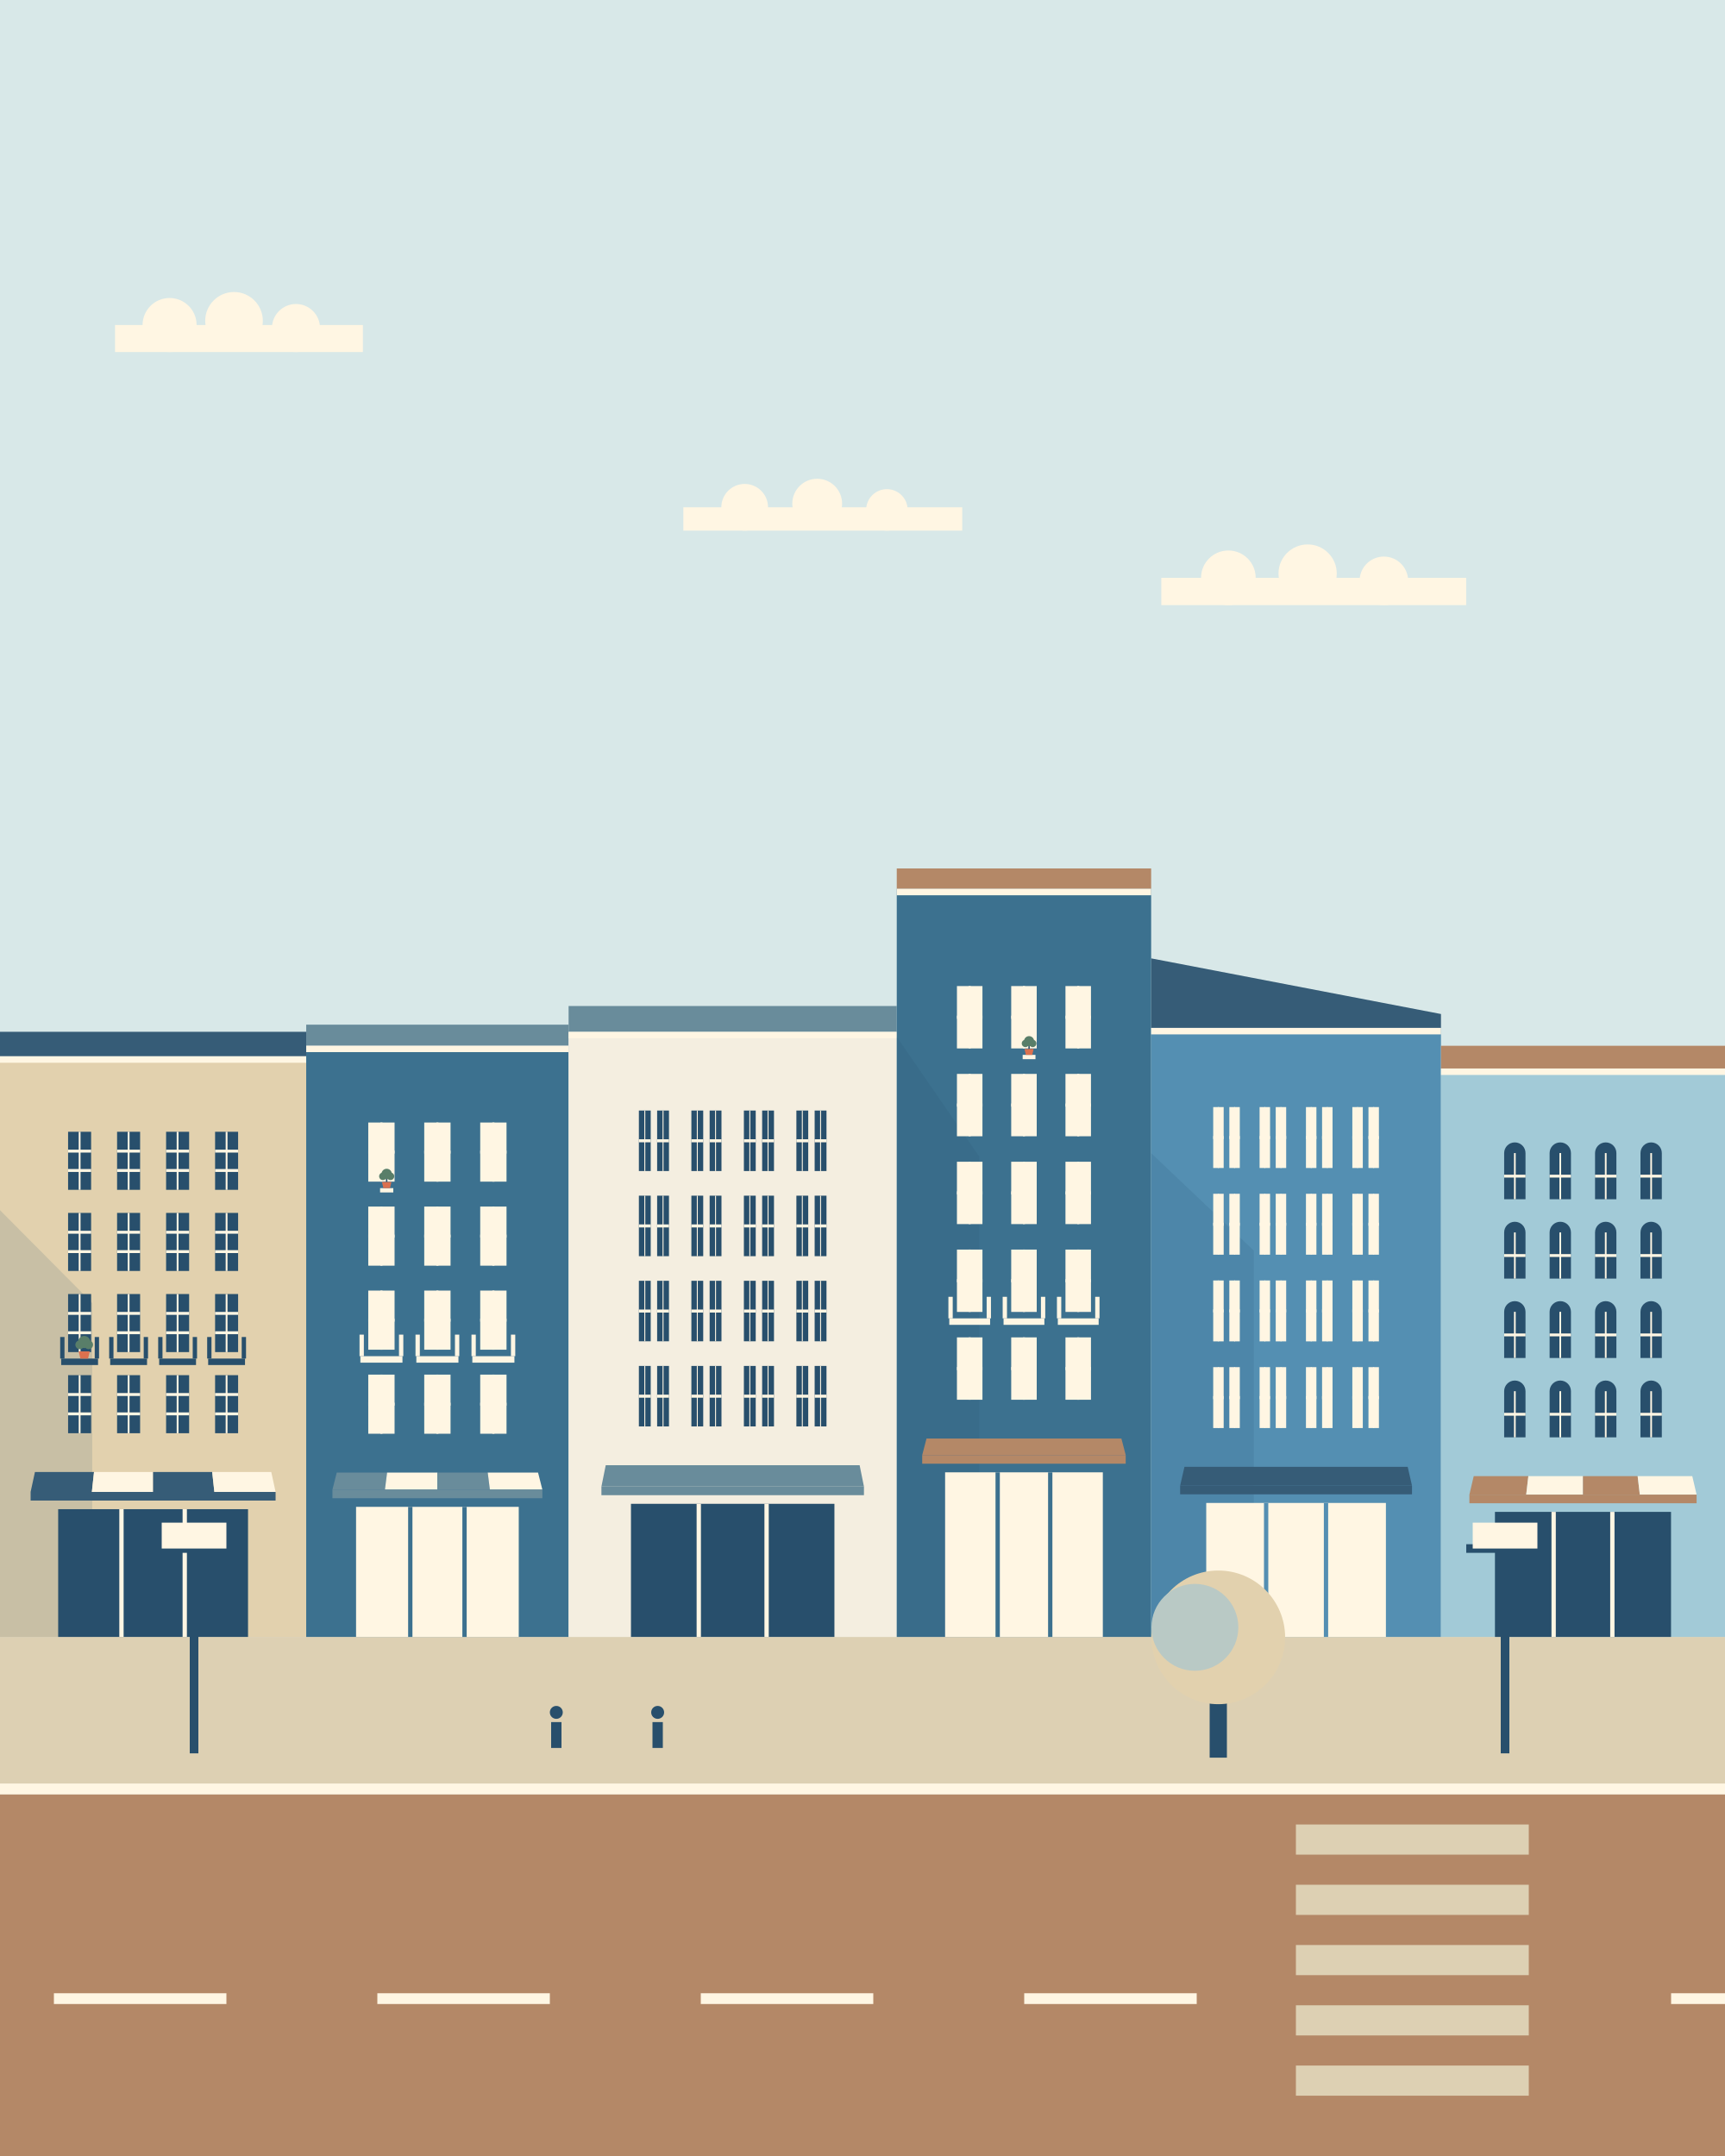
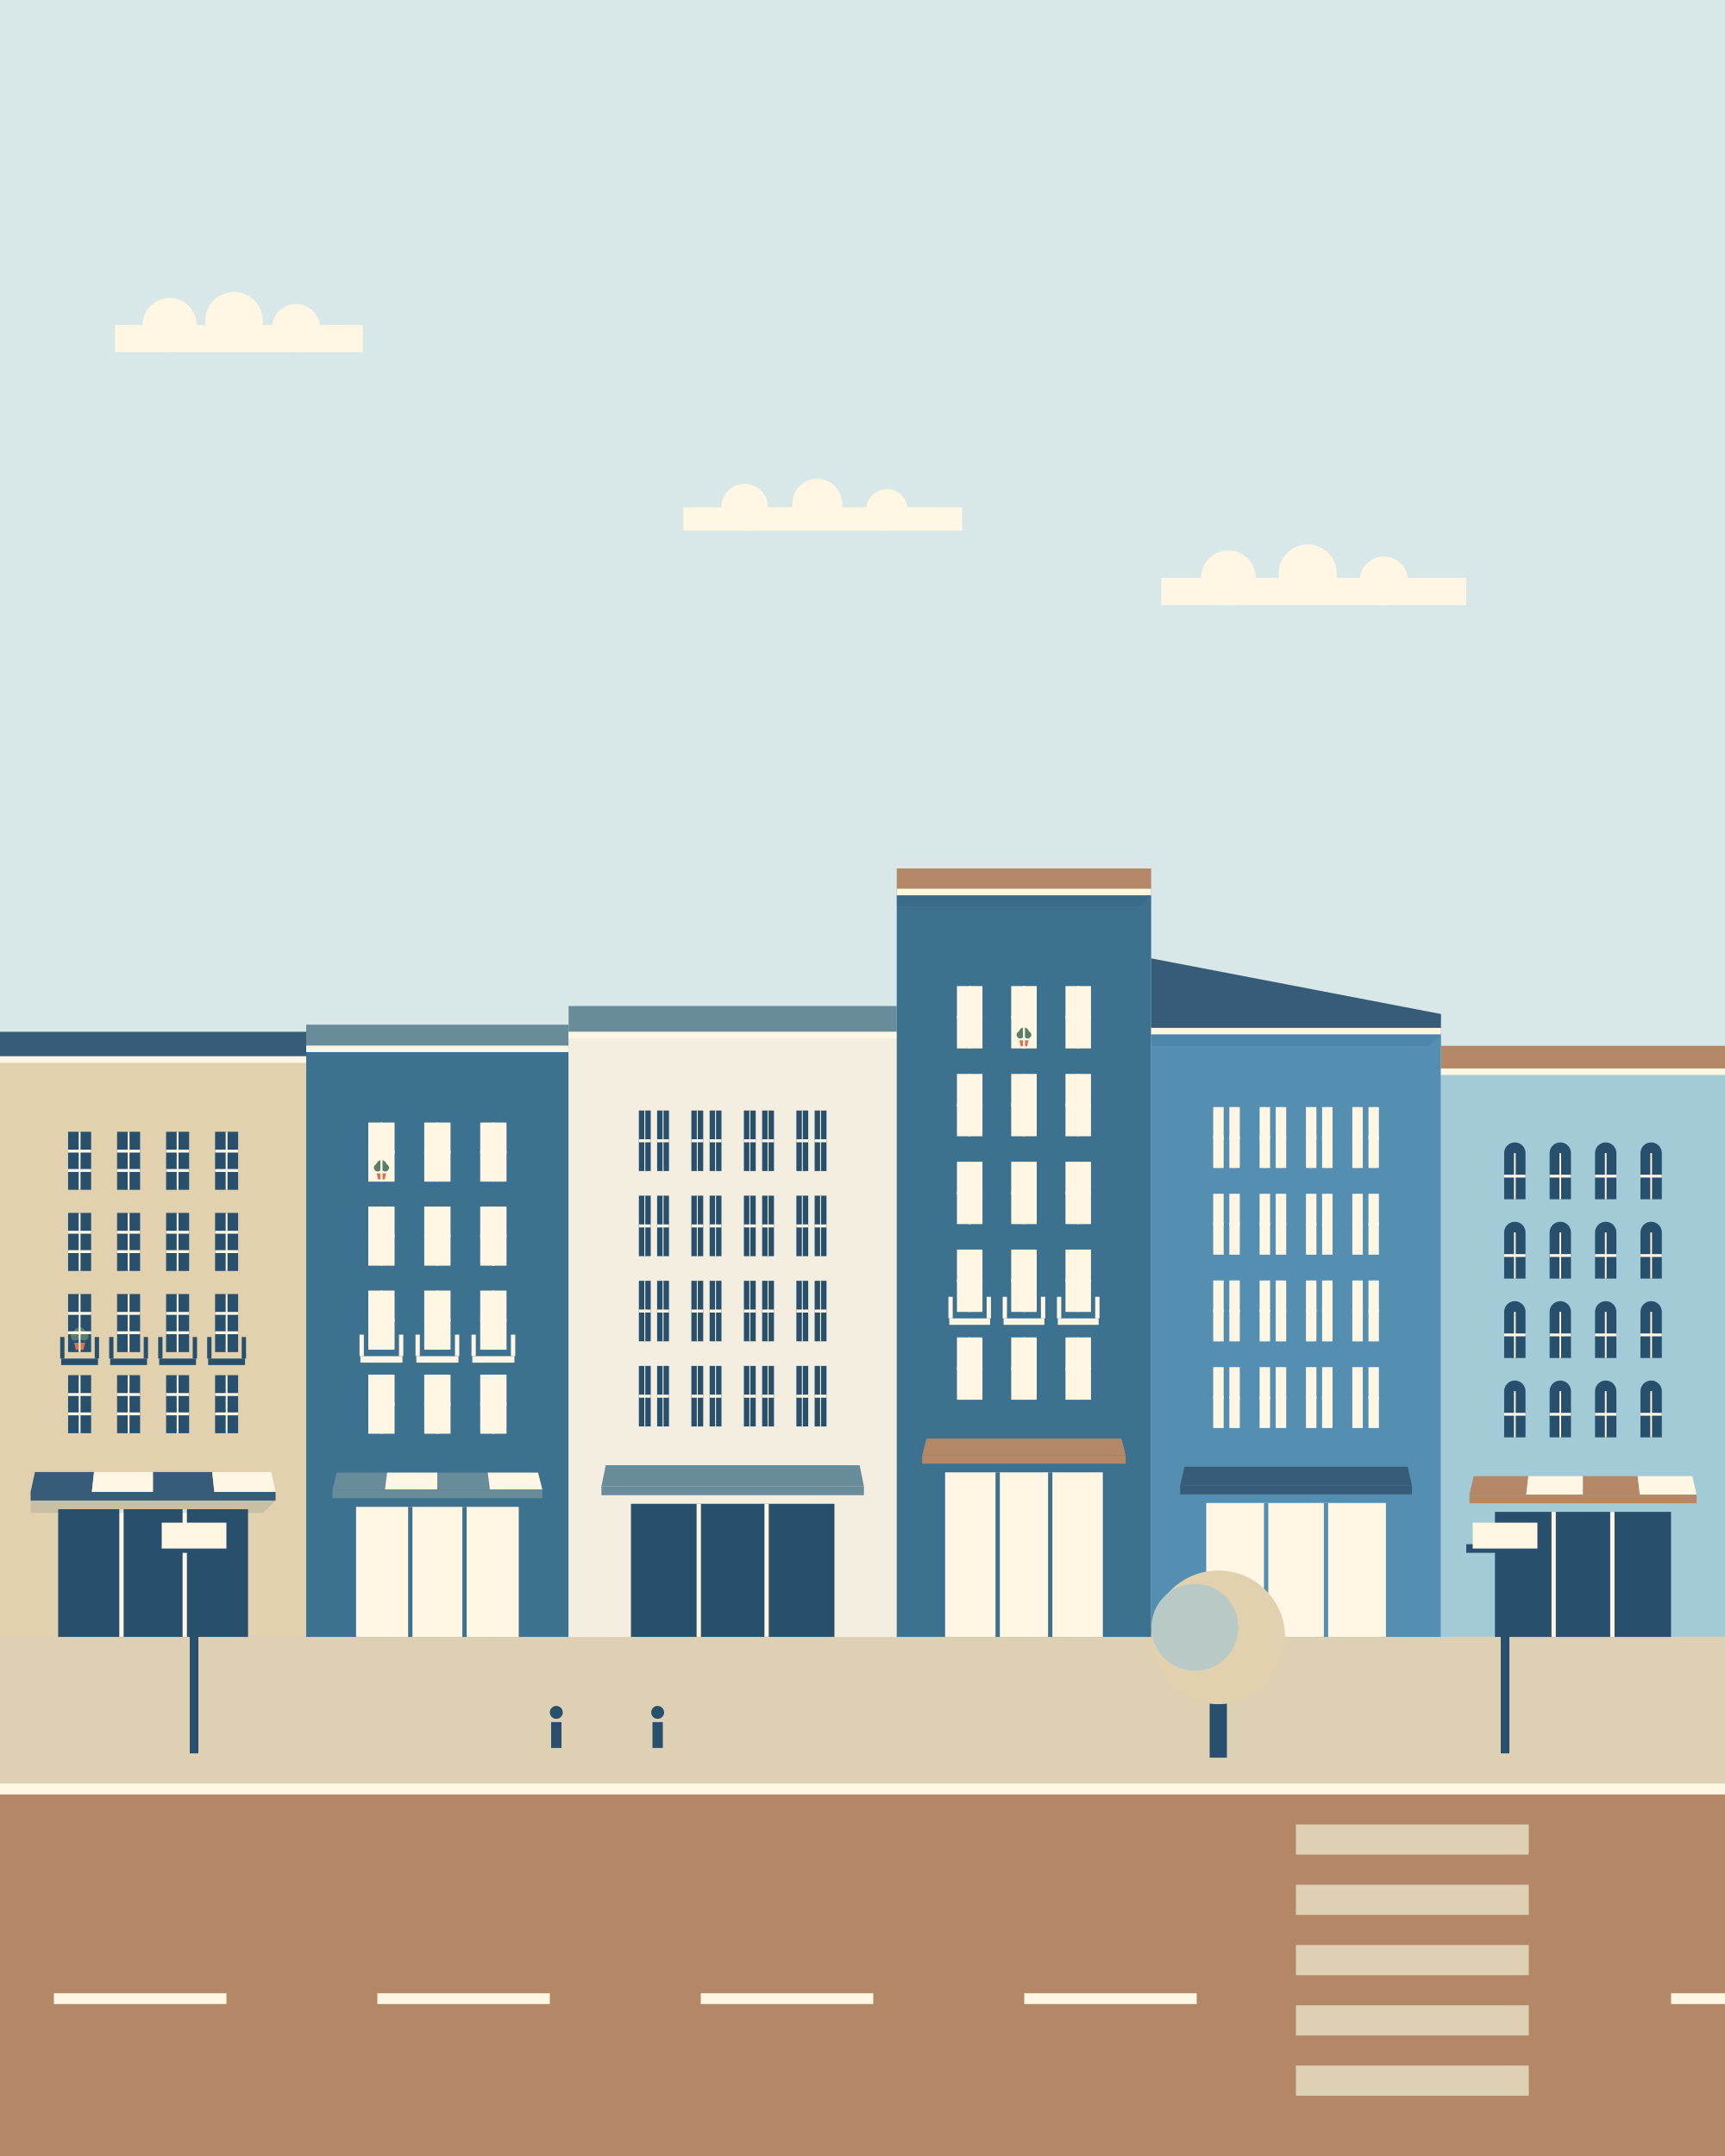
<svg xmlns="http://www.w3.org/2000/svg" width="800" height="1000" viewBox="0 0 800 1000" role="img" aria-label="道路沿い・accents-010">
  <rect x="0" y="0" width="800" height="1000" fill="#d8e8e8" />
  <g data-cloud="true">
    <rect x="53.36" y="150.75" width="114.94" height="12.53" fill="#fff6e3" />
    <circle cx="78.65" cy="150.75" r="12.53" fill="#fff6e3" />
    <circle cx="108.53" cy="148.8" r="13.36" fill="#fff6e3" />
    <circle cx="137.27" cy="152.14" r="11.14" fill="#fff6e3" />
  </g>
  <g data-cloud="true">
    <rect x="316.91" y="235.29" width="129.33" height="10.83" fill="#fff6e3" />
    <circle cx="345.36" cy="235.29" r="10.83" fill="#fff6e3" />
    <circle cx="378.99" cy="233.61" r="11.55" fill="#fff6e3" />
    <circle cx="411.32" cy="236.5" r="9.62" fill="#fff6e3" />
  </g>
  <g data-cloud="true">
    <rect x="538.57" y="268" width="141.4" height="12.67" fill="#fff6e3" />
    <circle cx="569.68" cy="268" r="12.67" fill="#fff6e3" />
    <circle cx="606.44" cy="266.03" r="13.51" fill="#fff6e3" />
    <circle cx="641.79" cy="269.41" r="11.26" fill="#fff6e3" />
  </g>
  <rect x="0" y="759.24" width="800" height="73" fill="#ddd0b3" />
  <rect x="0" y="832.24" width="800" height="167.76" fill="#b48867" />
  <g data-building="b0-0">
    <rect x="0" y="489.93" width="142.01" height="269.31" fill="#e2d1ae" />
    <rect x="0" y="478.57" width="142.01" height="11.36" fill="#365c77" />
    <rect x="0" y="489.93" width="142.01" height="3" fill="#fff6e3" />
-     <g data-wall-shadow="1">
-       <polygon points="0,561.3 42.79,604.39 42.79,759.24 0,759.24" fill="#284f6c" fill-opacity="0.14" />
-     </g>
    <rect x="31.58" y="524.94" width="10.68" height="26.93" fill="#284f6c" />
    <rect x="36.5" y="524.94" width="0.85" height="26.93" fill="#fff6e3" />
    <rect x="31.58" y="533.24" width="10.68" height="1.35" fill="#fff6e3" />
    <rect x="31.58" y="542.22" width="10.68" height="1.35" fill="#fff6e3" />
    <rect x="54.3" y="524.94" width="10.68" height="26.93" fill="#284f6c" />
    <rect x="59.22" y="524.94" width="0.85" height="26.93" fill="#fff6e3" />
    <rect x="54.3" y="533.24" width="10.68" height="1.35" fill="#fff6e3" />
    <rect x="54.3" y="542.22" width="10.68" height="1.35" fill="#fff6e3" />
    <rect x="77.03" y="524.94" width="10.68" height="26.93" fill="#284f6c" />
    <rect x="81.94" y="524.94" width="0.85" height="26.93" fill="#fff6e3" />
    <rect x="77.03" y="533.24" width="10.68" height="1.35" fill="#fff6e3" />
    <rect x="77.03" y="542.22" width="10.68" height="1.35" fill="#fff6e3" />
    <rect x="99.75" y="524.94" width="10.68" height="26.93" fill="#284f6c" />
    <rect x="104.66" y="524.94" width="0.85" height="26.93" fill="#fff6e3" />
    <rect x="99.75" y="533.24" width="10.68" height="1.35" fill="#fff6e3" />
    <rect x="99.75" y="542.22" width="10.68" height="1.35" fill="#fff6e3" />
    <rect x="31.58" y="562.57" width="10.68" height="26.93" fill="#284f6c" />
    <rect x="36.5" y="562.57" width="0.85" height="26.93" fill="#fff6e3" />
    <rect x="31.58" y="570.87" width="10.68" height="1.35" fill="#fff6e3" />
    <rect x="31.58" y="579.85" width="10.68" height="1.35" fill="#fff6e3" />
    <rect x="54.3" y="562.57" width="10.68" height="26.93" fill="#284f6c" />
    <rect x="59.22" y="562.57" width="0.85" height="26.93" fill="#fff6e3" />
    <rect x="54.3" y="570.87" width="10.68" height="1.35" fill="#fff6e3" />
    <rect x="54.3" y="579.85" width="10.68" height="1.35" fill="#fff6e3" />
    <rect x="77.03" y="562.57" width="10.68" height="26.93" fill="#284f6c" />
    <rect x="81.94" y="562.57" width="0.85" height="26.93" fill="#fff6e3" />
    <rect x="77.03" y="570.87" width="10.68" height="1.35" fill="#fff6e3" />
    <rect x="77.03" y="579.85" width="10.68" height="1.35" fill="#fff6e3" />
    <rect x="99.75" y="562.57" width="10.68" height="26.93" fill="#284f6c" />
    <rect x="104.66" y="562.57" width="0.85" height="26.93" fill="#fff6e3" />
    <rect x="99.75" y="570.87" width="10.68" height="1.35" fill="#fff6e3" />
    <rect x="99.75" y="579.85" width="10.68" height="1.35" fill="#fff6e3" />
-     <rect x="31.58" y="600.2" width="10.68" height="26.93" fill="#284f6c" />
-     <rect x="36.5" y="600.2" width="0.85" height="26.93" fill="#fff6e3" />
-     <rect x="31.58" y="608.5" width="10.68" height="1.35" fill="#fff6e3" />
-     <rect x="31.58" y="617.48" width="10.68" height="1.35" fill="#fff6e3" />
+     <g data-interior-window="rect" data-window-bounds="31.58,600.2,10.68,26.93">
+       <rect x="31.58" y="600.2" width="10.68" height="26.93" fill="#284f6c" />
+       <g data-plant="inside">
+         <path d="M36.92 623.06V618.45" fill="none" stroke="#284f6c" stroke-width="0.77" />
+         <circle cx="36.92" cy="618.45" r="2.82" fill="#597e69" />
+         <circle cx="34.87" cy="619.73" r="2.05" fill="#597e69" />
+         <circle cx="38.97" cy="619.73" r="2.05" fill="#597e69" />
+         <polygon points="34.36,622.8 39.48,622.8 38.71,626.13 35.13,626.13" fill="#db714f" />
+       </g>
+       <rect x="36.5" y="600.2" width="0.85" height="26.93" fill="#fff6e3" />
+       <rect x="31.58" y="608.5" width="10.68" height="1.35" fill="#fff6e3" />
+       <rect x="31.58" y="617.48" width="10.68" height="1.35" fill="#fff6e3" />
+     </g>
    <rect x="28.38" y="630.13" width="17.09" height="3" fill="#284f6c" />
    <path d="M28.91 620.13v10m16.02 -10v10" fill="none" stroke="#284f6c" stroke-width="2" />
    <rect x="54.3" y="600.2" width="10.68" height="26.93" fill="#284f6c" />
    <rect x="59.22" y="600.2" width="0.85" height="26.93" fill="#fff6e3" />
    <rect x="54.3" y="608.5" width="10.68" height="1.35" fill="#fff6e3" />
    <rect x="54.3" y="617.48" width="10.68" height="1.35" fill="#fff6e3" />
    <rect x="51.1" y="630.13" width="17.09" height="3" fill="#284f6c" />
    <path d="M51.63 620.13v10m16.02 -10v10" fill="none" stroke="#284f6c" stroke-width="2" />
    <rect x="77.03" y="600.2" width="10.68" height="26.93" fill="#284f6c" />
    <rect x="81.94" y="600.2" width="0.85" height="26.93" fill="#fff6e3" />
    <rect x="77.03" y="608.5" width="10.68" height="1.35" fill="#fff6e3" />
    <rect x="77.03" y="617.48" width="10.68" height="1.35" fill="#fff6e3" />
    <rect x="73.82" y="630.13" width="17.09" height="3" fill="#284f6c" />
    <path d="M74.36 620.13v10m16.02 -10v10" fill="none" stroke="#284f6c" stroke-width="2" />
    <rect x="99.75" y="600.2" width="10.68" height="26.93" fill="#284f6c" />
    <rect x="104.66" y="600.2" width="0.85" height="26.93" fill="#fff6e3" />
    <rect x="99.75" y="608.5" width="10.68" height="1.35" fill="#fff6e3" />
    <rect x="99.75" y="617.48" width="10.68" height="1.35" fill="#fff6e3" />
    <rect x="96.54" y="630.13" width="17.09" height="3" fill="#284f6c" />
    <path d="M97.08 620.13v10m16.02 -10v10" fill="none" stroke="#284f6c" stroke-width="2" />
    <rect x="31.58" y="637.83" width="10.68" height="26.93" fill="#284f6c" />
    <rect x="36.5" y="637.83" width="0.85" height="26.93" fill="#fff6e3" />
    <rect x="31.58" y="646.13" width="10.68" height="1.35" fill="#fff6e3" />
    <rect x="31.58" y="655.11" width="10.68" height="1.35" fill="#fff6e3" />
    <rect x="54.3" y="637.83" width="10.68" height="26.93" fill="#284f6c" />
    <rect x="59.22" y="637.83" width="0.85" height="26.93" fill="#fff6e3" />
    <rect x="54.3" y="646.13" width="10.68" height="1.35" fill="#fff6e3" />
    <rect x="54.3" y="655.11" width="10.68" height="1.35" fill="#fff6e3" />
    <rect x="77.03" y="637.83" width="10.68" height="26.93" fill="#284f6c" />
    <rect x="81.94" y="637.83" width="0.85" height="26.93" fill="#fff6e3" />
    <rect x="77.03" y="646.13" width="10.68" height="1.35" fill="#fff6e3" />
    <rect x="77.03" y="655.11" width="10.68" height="1.35" fill="#fff6e3" />
    <rect x="99.75" y="637.83" width="10.68" height="26.93" fill="#284f6c" />
    <rect x="104.66" y="637.83" width="0.85" height="26.93" fill="#fff6e3" />
    <rect x="99.75" y="646.13" width="10.68" height="1.35" fill="#fff6e3" />
    <rect x="99.75" y="655.11" width="10.68" height="1.35" fill="#fff6e3" />
    <g data-ground-floor="awning">
      <rect x="26.98" y="699.99" width="88.05" height="59.25" fill="#284f6c" />
      <rect x="55.33" y="699.99" width="2" height="59.25" fill="#fff6e3" />
      <rect x="84.68" y="699.99" width="2" height="59.25" fill="#fff6e3" />
      <polygon points="16.2,682.76 43.6,682.76 42.6,691.99 14.2,691.99" fill="#365c77" />
      <polygon points="43.6,682.76 71,682.76 71,691.99 42.6,691.99" fill="#fff6e3" />
      <polygon points="71,682.76 98.41,682.76 99.41,691.99 71,691.99" fill="#365c77" />
      <polygon points="98.41,682.76 125.81,682.76 127.81,691.99 99.41,691.99" fill="#fff6e3" />
      <rect x="14.2" y="691.99" width="113.61" height="4" fill="#365c77" />
    </g>
-     <g data-plant="sill">
-       <path d="M39.06 627.06V622.45" fill="none" stroke="#284f6c" stroke-width="0.77" />
-       <circle cx="39.06" cy="622.45" r="2.82" fill="#597e69" />
-       <circle cx="37.01" cy="623.73" r="2.05" fill="#597e69" />
-       <circle cx="41.11" cy="623.73" r="2.05" fill="#597e69" />
-       <polygon points="36.5,626.8 41.62,626.8 40.85,630.13 37.27,630.13" fill="#db714f" />
+     <g data-wall-shadow="1" data-shadow-source="awning">
+       <polygon points="14.2,695.99 127.81,695.99 122.13,701.67 14.2,701.67" fill="#284f6c" fill-opacity="0.14" />
    </g>
  </g>
  <g data-building="b0-1">
    <rect x="142.01" y="485" width="121.69" height="274.24" fill="#3c718f" />
    <rect x="142.01" y="475.26" width="121.69" height="9.74" fill="#698c9b" />
    <rect x="142.01" y="485" width="121.69" height="3" fill="#fff6e3" />
-     <rect x="170.79" y="520.65" width="12.2" height="27.42" fill="#fff6e3" />
-     <rect x="176.41" y="520.65" width="0.98" height="27.42" fill="#fff6e3" />
-     <rect x="170.79" y="533.68" width="12.2" height="1.37" fill="#fff6e3" />
+     <g data-interior-window="rect" data-window-bounds="170.79,520.65,12.2,27.42">
+       <rect x="170.79" y="520.65" width="12.2" height="27.42" fill="#fff6e3" />
+       <g data-plant="inside">
+         <path d="M176.89 544.45V540.51" fill="none" stroke="#284f6c" stroke-width="0.66" />
+         <circle cx="176.89" cy="540.51" r="2.41" fill="#597e69" />
+         <circle cx="175.14" cy="541.6" r="1.75" fill="#597e69" />
+         <circle cx="178.65" cy="541.6" r="1.75" fill="#597e69" />
+         <polygon points="174.7,544.23 179.08,544.23 178.43,547.08 175.36,547.08" fill="#db714f" />
+       </g>
+       <rect x="176.41" y="520.65" width="0.98" height="27.42" fill="#fff6e3" />
+       <rect x="170.79" y="533.68" width="12.2" height="1.37" fill="#fff6e3" />
+     </g>
    <rect x="196.75" y="520.65" width="12.2" height="27.42" fill="#fff6e3" />
    <rect x="202.37" y="520.65" width="0.98" height="27.42" fill="#fff6e3" />
    <rect x="196.75" y="533.68" width="12.2" height="1.37" fill="#fff6e3" />
    <rect x="222.71" y="520.65" width="12.2" height="27.42" fill="#fff6e3" />
    <rect x="228.33" y="520.65" width="0.98" height="27.42" fill="#fff6e3" />
    <rect x="222.71" y="533.68" width="12.2" height="1.37" fill="#fff6e3" />
    <rect x="170.79" y="559.63" width="12.2" height="27.42" fill="#fff6e3" />
    <rect x="176.41" y="559.63" width="0.98" height="27.42" fill="#fff6e3" />
    <rect x="170.79" y="572.65" width="12.2" height="1.37" fill="#fff6e3" />
    <rect x="196.75" y="559.63" width="12.2" height="27.42" fill="#fff6e3" />
    <rect x="202.37" y="559.63" width="0.98" height="27.42" fill="#fff6e3" />
    <rect x="196.75" y="572.65" width="12.2" height="1.37" fill="#fff6e3" />
    <rect x="222.71" y="559.63" width="12.2" height="27.42" fill="#fff6e3" />
    <rect x="228.33" y="559.63" width="0.98" height="27.42" fill="#fff6e3" />
    <rect x="222.71" y="572.65" width="12.2" height="1.37" fill="#fff6e3" />
    <rect x="170.79" y="598.6" width="12.2" height="27.42" fill="#fff6e3" />
    <rect x="176.41" y="598.6" width="0.98" height="27.42" fill="#fff6e3" />
    <rect x="170.79" y="611.63" width="12.2" height="1.37" fill="#fff6e3" />
    <rect x="167.13" y="629.03" width="19.52" height="3" fill="#fff6e3" />
    <path d="M167.74 619.03v10m18.3 -10v10" fill="none" stroke="#fff6e3" stroke-width="2" />
    <rect x="196.75" y="598.6" width="12.2" height="27.42" fill="#fff6e3" />
    <rect x="202.37" y="598.6" width="0.98" height="27.42" fill="#fff6e3" />
    <rect x="196.75" y="611.63" width="12.2" height="1.37" fill="#fff6e3" />
    <rect x="193.09" y="629.03" width="19.52" height="3" fill="#fff6e3" />
    <path d="M193.7 619.03v10m18.3 -10v10" fill="none" stroke="#fff6e3" stroke-width="2" />
    <rect x="222.71" y="598.6" width="12.2" height="27.42" fill="#fff6e3" />
    <rect x="228.33" y="598.6" width="0.98" height="27.42" fill="#fff6e3" />
    <rect x="222.71" y="611.63" width="12.2" height="1.37" fill="#fff6e3" />
    <rect x="219.05" y="629.03" width="19.52" height="3" fill="#fff6e3" />
    <path d="M219.66 619.03v10m18.3 -10v10" fill="none" stroke="#fff6e3" stroke-width="2" />
    <rect x="170.79" y="637.58" width="12.2" height="27.42" fill="#fff6e3" />
    <rect x="176.41" y="637.58" width="0.98" height="27.42" fill="#fff6e3" />
    <rect x="170.79" y="650.6" width="12.2" height="1.37" fill="#fff6e3" />
    <rect x="196.75" y="637.58" width="12.2" height="27.42" fill="#fff6e3" />
    <rect x="202.37" y="637.58" width="0.98" height="27.42" fill="#fff6e3" />
    <rect x="196.75" y="650.6" width="12.2" height="1.37" fill="#fff6e3" />
    <rect x="222.71" y="637.58" width="12.2" height="27.42" fill="#fff6e3" />
    <rect x="228.33" y="637.58" width="0.98" height="27.42" fill="#fff6e3" />
    <rect x="222.71" y="650.6" width="12.2" height="1.37" fill="#fff6e3" />
    <g data-ground-floor="awning">
      <rect x="165.13" y="698.91" width="75.45" height="60.33" fill="#fff6e3" />
      <rect x="189.28" y="698.91" width="2" height="60.33" fill="#3c718f" />
      <rect x="214.43" y="698.91" width="2" height="60.33" fill="#3c718f" />
      <polygon points="156.18,683 179.52,683 178.52,690.91 154.18,690.91" fill="#698c9b" />
      <polygon points="179.52,683 202.86,683 202.86,690.91 178.52,690.91" fill="#fff6e3" />
      <polygon points="202.86,683 226.19,683 227.19,690.91 202.86,690.91" fill="#698c9b" />
      <polygon points="226.19,683 249.53,683 251.53,690.91 227.19,690.91" fill="#fff6e3" />
      <rect x="154.18" y="690.91" width="97.35" height="4" fill="#698c9b" />
-     </g>
-     <g data-plant="sill">
-       <rect x="176.27" y="551.08" width="6.13" height="2" fill="#fff6e3" />
-       <path d="M179.33 548.45V544.51" fill="none" stroke="#284f6c" stroke-width="0.66" />
-       <circle cx="179.33" cy="544.51" r="2.41" fill="#597e69" />
-       <circle cx="177.58" cy="545.6" r="1.75" fill="#597e69" />
-       <circle cx="181.09" cy="545.6" r="1.75" fill="#597e69" />
-       <polygon points="177.14,548.23 181.52,548.23 180.87,551.08 177.8,551.08" fill="#db714f" />
    </g>
  </g>
  <g data-building="b0-2">
    <rect x="263.7" y="478.61" width="152.19" height="280.63" fill="#f4eee0" />
    <rect x="263.7" y="466.61" width="152.19" height="12" fill="#698c9b" />
    <rect x="263.7" y="478.61" width="152.19" height="3" fill="#fff6e3" />
    <rect x="296.29" y="515.09" width="5.49" height="28.06" fill="#284f6c" />
    <rect x="298.82" y="515.09" width="0.44" height="28.06" fill="#fff6e3" />
    <rect x="296.29" y="528.42" width="5.49" height="1.4" fill="#fff6e3" />
    <rect x="304.76" y="515.09" width="5.49" height="28.06" fill="#284f6c" />
    <rect x="307.28" y="515.09" width="0.44" height="28.06" fill="#fff6e3" />
    <rect x="304.76" y="528.42" width="5.49" height="1.4" fill="#fff6e3" />
    <rect x="320.64" y="515.09" width="5.49" height="28.06" fill="#284f6c" />
    <rect x="323.17" y="515.09" width="0.44" height="28.06" fill="#fff6e3" />
    <rect x="320.64" y="528.42" width="5.49" height="1.4" fill="#fff6e3" />
    <rect x="329.11" y="515.09" width="5.49" height="28.06" fill="#284f6c" />
    <rect x="331.63" y="515.09" width="0.44" height="28.06" fill="#fff6e3" />
    <rect x="329.11" y="528.42" width="5.49" height="1.4" fill="#fff6e3" />
    <rect x="344.99" y="515.09" width="5.49" height="28.06" fill="#284f6c" />
    <rect x="347.52" y="515.09" width="0.44" height="28.06" fill="#fff6e3" />
    <rect x="344.99" y="528.42" width="5.49" height="1.4" fill="#fff6e3" />
    <rect x="353.46" y="515.09" width="5.49" height="28.06" fill="#284f6c" />
    <rect x="355.98" y="515.09" width="0.44" height="28.06" fill="#fff6e3" />
    <rect x="353.46" y="528.42" width="5.49" height="1.4" fill="#fff6e3" />
    <rect x="369.34" y="515.09" width="5.49" height="28.06" fill="#284f6c" />
    <rect x="371.87" y="515.09" width="0.44" height="28.06" fill="#fff6e3" />
    <rect x="369.34" y="528.42" width="5.49" height="1.4" fill="#fff6e3" />
    <rect x="377.81" y="515.09" width="5.49" height="28.06" fill="#284f6c" />
    <rect x="380.34" y="515.09" width="0.44" height="28.06" fill="#fff6e3" />
    <rect x="377.81" y="528.42" width="5.49" height="1.4" fill="#fff6e3" />
    <rect x="296.29" y="554.58" width="5.49" height="28.06" fill="#284f6c" />
    <rect x="298.82" y="554.58" width="0.44" height="28.06" fill="#fff6e3" />
    <rect x="296.29" y="567.91" width="5.49" height="1.4" fill="#fff6e3" />
    <rect x="304.76" y="554.58" width="5.49" height="28.06" fill="#284f6c" />
    <rect x="307.28" y="554.58" width="0.44" height="28.06" fill="#fff6e3" />
    <rect x="304.76" y="567.91" width="5.49" height="1.4" fill="#fff6e3" />
    <rect x="320.64" y="554.58" width="5.49" height="28.06" fill="#284f6c" />
    <rect x="323.17" y="554.58" width="0.44" height="28.06" fill="#fff6e3" />
    <rect x="320.64" y="567.91" width="5.49" height="1.4" fill="#fff6e3" />
    <rect x="329.11" y="554.58" width="5.49" height="28.06" fill="#284f6c" />
    <rect x="331.63" y="554.58" width="0.44" height="28.06" fill="#fff6e3" />
    <rect x="329.11" y="567.91" width="5.49" height="1.4" fill="#fff6e3" />
    <rect x="344.99" y="554.58" width="5.49" height="28.06" fill="#284f6c" />
    <rect x="347.52" y="554.58" width="0.44" height="28.06" fill="#fff6e3" />
    <rect x="344.99" y="567.91" width="5.49" height="1.4" fill="#fff6e3" />
    <rect x="353.46" y="554.58" width="5.49" height="28.06" fill="#284f6c" />
    <rect x="355.98" y="554.58" width="0.44" height="28.06" fill="#fff6e3" />
    <rect x="353.46" y="567.91" width="5.49" height="1.4" fill="#fff6e3" />
    <rect x="369.34" y="554.58" width="5.49" height="28.06" fill="#284f6c" />
    <rect x="371.87" y="554.58" width="0.44" height="28.06" fill="#fff6e3" />
    <rect x="369.34" y="567.91" width="5.49" height="1.4" fill="#fff6e3" />
    <rect x="377.81" y="554.58" width="5.49" height="28.06" fill="#284f6c" />
    <rect x="380.34" y="554.58" width="0.44" height="28.06" fill="#fff6e3" />
    <rect x="377.81" y="567.91" width="5.49" height="1.4" fill="#fff6e3" />
    <rect x="296.29" y="594.06" width="5.49" height="28.06" fill="#284f6c" />
    <rect x="298.82" y="594.06" width="0.44" height="28.06" fill="#fff6e3" />
    <rect x="296.29" y="607.39" width="5.49" height="1.4" fill="#fff6e3" />
    <rect x="304.76" y="594.06" width="5.49" height="28.06" fill="#284f6c" />
    <rect x="307.28" y="594.06" width="0.44" height="28.06" fill="#fff6e3" />
    <rect x="304.76" y="607.39" width="5.49" height="1.4" fill="#fff6e3" />
    <rect x="320.64" y="594.06" width="5.49" height="28.06" fill="#284f6c" />
    <rect x="323.17" y="594.06" width="0.44" height="28.06" fill="#fff6e3" />
    <rect x="320.64" y="607.39" width="5.49" height="1.4" fill="#fff6e3" />
    <rect x="329.11" y="594.06" width="5.49" height="28.06" fill="#284f6c" />
    <rect x="331.63" y="594.06" width="0.44" height="28.06" fill="#fff6e3" />
    <rect x="329.11" y="607.39" width="5.49" height="1.4" fill="#fff6e3" />
    <rect x="344.99" y="594.06" width="5.49" height="28.06" fill="#284f6c" />
    <rect x="347.52" y="594.06" width="0.44" height="28.06" fill="#fff6e3" />
    <rect x="344.99" y="607.39" width="5.49" height="1.4" fill="#fff6e3" />
    <rect x="353.46" y="594.06" width="5.49" height="28.06" fill="#284f6c" />
    <rect x="355.98" y="594.06" width="0.44" height="28.06" fill="#fff6e3" />
    <rect x="353.46" y="607.39" width="5.49" height="1.4" fill="#fff6e3" />
    <rect x="369.34" y="594.06" width="5.49" height="28.06" fill="#284f6c" />
    <rect x="371.87" y="594.06" width="0.44" height="28.06" fill="#fff6e3" />
    <rect x="369.34" y="607.39" width="5.49" height="1.4" fill="#fff6e3" />
    <rect x="377.81" y="594.06" width="5.49" height="28.06" fill="#284f6c" />
    <rect x="380.34" y="594.06" width="0.44" height="28.06" fill="#fff6e3" />
    <rect x="377.81" y="607.39" width="5.49" height="1.4" fill="#fff6e3" />
    <rect x="296.29" y="633.55" width="5.49" height="28.06" fill="#284f6c" />
    <rect x="298.82" y="633.55" width="0.44" height="28.06" fill="#fff6e3" />
    <rect x="296.29" y="646.88" width="5.49" height="1.4" fill="#fff6e3" />
    <rect x="304.76" y="633.55" width="5.49" height="28.06" fill="#284f6c" />
    <rect x="307.28" y="633.55" width="0.44" height="28.06" fill="#fff6e3" />
    <rect x="304.76" y="646.88" width="5.49" height="1.4" fill="#fff6e3" />
    <rect x="320.64" y="633.55" width="5.49" height="28.06" fill="#284f6c" />
    <rect x="323.17" y="633.55" width="0.44" height="28.06" fill="#fff6e3" />
    <rect x="320.64" y="646.88" width="5.49" height="1.4" fill="#fff6e3" />
    <rect x="329.11" y="633.55" width="5.49" height="28.06" fill="#284f6c" />
    <rect x="331.63" y="633.55" width="0.44" height="28.06" fill="#fff6e3" />
    <rect x="329.11" y="646.88" width="5.49" height="1.4" fill="#fff6e3" />
    <rect x="344.99" y="633.55" width="5.49" height="28.06" fill="#284f6c" />
    <rect x="347.52" y="633.55" width="0.44" height="28.06" fill="#fff6e3" />
    <rect x="344.99" y="646.88" width="5.49" height="1.4" fill="#fff6e3" />
    <rect x="353.46" y="633.55" width="5.49" height="28.06" fill="#284f6c" />
    <rect x="355.98" y="633.55" width="0.44" height="28.06" fill="#fff6e3" />
    <rect x="353.46" y="646.88" width="5.49" height="1.4" fill="#fff6e3" />
    <rect x="369.34" y="633.55" width="5.49" height="28.06" fill="#284f6c" />
    <rect x="371.87" y="633.55" width="0.44" height="28.06" fill="#fff6e3" />
    <rect x="369.34" y="646.88" width="5.49" height="1.4" fill="#fff6e3" />
    <rect x="377.81" y="633.55" width="5.49" height="28.06" fill="#284f6c" />
    <rect x="380.34" y="633.55" width="0.44" height="28.06" fill="#fff6e3" />
    <rect x="377.81" y="646.88" width="5.49" height="1.4" fill="#fff6e3" />
    <g data-ground-floor="awning">
      <rect x="292.62" y="697.5" width="94.36" height="61.74" fill="#284f6c" />
      <rect x="323.07" y="697.5" width="2" height="61.74" fill="#fff6e3" />
      <rect x="354.52" y="697.5" width="2" height="61.74" fill="#fff6e3" />
      <polygon points="280.92,679.61 398.67,679.61 400.67,689.5 278.92,689.5" fill="#698c9b" />
      <rect x="278.92" y="689.5" width="121.75" height="4" fill="#698c9b" />
    </g>
  </g>
  <g data-building="b0-3">
    <rect x="415.89" y="412.25" width="117.98" height="346.99" fill="#3c718f" />
    <rect x="415.89" y="402.81" width="117.98" height="9.44" fill="#b48867" />
    <rect x="415.89" y="412.25" width="117.98" height="3" fill="#fff6e3" />
-     <g data-wall-shadow="1">
-       <polygon points="415.89,480.89 454.15,536.4 454.15,759.24 415.89,759.24" fill="#284f6c" fill-opacity="0.14" />
+     <g data-wall-shadow="1" data-shadow-source="eave">
+       <polygon points="415.89,415.25 533.87,415.25 528.87,420.25 415.89,420.25" fill="#284f6c" fill-opacity="0.14" />
    </g>
    <rect x="443.8" y="457.36" width="11.83" height="28.92" fill="#fff6e3" />
    <rect x="449.24" y="457.36" width="0.95" height="28.92" fill="#fff6e3" />
    <rect x="443.8" y="471.09" width="11.83" height="1.45" fill="#fff6e3" />
-     <rect x="468.97" y="457.36" width="11.83" height="28.92" fill="#fff6e3" />
-     <rect x="474.41" y="457.36" width="0.95" height="28.92" fill="#fff6e3" />
-     <rect x="468.97" y="471.09" width="11.83" height="1.45" fill="#fff6e3" />
+     <g data-interior-window="rect" data-window-bounds="468.97,457.36,11.83,28.92">
+       <rect x="468.97" y="457.36" width="11.83" height="28.92" fill="#fff6e3" />
+       <g data-plant="inside">
+         <path d="M474.88 482.73V478.91" fill="none" stroke="#284f6c" stroke-width="0.64" />
+         <circle cx="474.88" cy="478.91" r="2.33" fill="#597e69" />
+         <circle cx="473.18" cy="479.97" r="1.7" fill="#597e69" />
+         <circle cx="476.58" cy="479.97" r="1.7" fill="#597e69" />
+         <polygon points="472.76,482.52 477,482.52 476.36,485.27 473.4,485.27" fill="#db714f" />
+       </g>
+       <rect x="474.41" y="457.36" width="0.95" height="28.92" fill="#fff6e3" />
+       <rect x="468.97" y="471.09" width="11.83" height="1.45" fill="#fff6e3" />
+     </g>
    <rect x="494.13" y="457.36" width="11.83" height="28.92" fill="#fff6e3" />
    <rect x="499.58" y="457.36" width="0.95" height="28.92" fill="#fff6e3" />
    <rect x="494.13" y="471.09" width="11.83" height="1.45" fill="#fff6e3" />
    <rect x="443.8" y="498.1" width="11.83" height="28.92" fill="#fff6e3" />
    <rect x="449.24" y="498.1" width="0.95" height="28.92" fill="#fff6e3" />
    <rect x="443.8" y="511.83" width="11.83" height="1.45" fill="#fff6e3" />
    <rect x="468.97" y="498.1" width="11.83" height="28.92" fill="#fff6e3" />
    <rect x="474.41" y="498.1" width="0.95" height="28.92" fill="#fff6e3" />
    <rect x="468.97" y="511.83" width="11.83" height="1.45" fill="#fff6e3" />
    <rect x="494.13" y="498.1" width="11.83" height="28.92" fill="#fff6e3" />
    <rect x="499.58" y="498.1" width="0.95" height="28.92" fill="#fff6e3" />
    <rect x="494.13" y="511.83" width="11.83" height="1.45" fill="#fff6e3" />
    <rect x="443.8" y="538.84" width="11.83" height="28.92" fill="#fff6e3" />
    <rect x="449.24" y="538.84" width="0.95" height="28.92" fill="#fff6e3" />
    <rect x="443.8" y="552.57" width="11.83" height="1.45" fill="#fff6e3" />
    <rect x="468.97" y="538.84" width="11.83" height="28.92" fill="#fff6e3" />
    <rect x="474.41" y="538.84" width="0.95" height="28.92" fill="#fff6e3" />
    <rect x="468.97" y="552.57" width="11.83" height="1.45" fill="#fff6e3" />
    <rect x="494.13" y="538.84" width="11.83" height="28.92" fill="#fff6e3" />
    <rect x="499.58" y="538.84" width="0.95" height="28.92" fill="#fff6e3" />
    <rect x="494.13" y="552.57" width="11.83" height="1.45" fill="#fff6e3" />
    <rect x="443.8" y="579.58" width="11.83" height="28.92" fill="#fff6e3" />
    <rect x="449.24" y="579.58" width="0.95" height="28.92" fill="#fff6e3" />
    <rect x="443.8" y="593.31" width="11.83" height="1.45" fill="#fff6e3" />
    <rect x="440.25" y="611.49" width="18.93" height="3" fill="#fff6e3" />
    <path d="M440.84 601.49v10m17.74 -10v10" fill="none" stroke="#fff6e3" stroke-width="2" />
    <rect x="468.97" y="579.58" width="11.83" height="28.92" fill="#fff6e3" />
    <rect x="474.41" y="579.58" width="0.95" height="28.92" fill="#fff6e3" />
    <rect x="468.97" y="593.31" width="11.83" height="1.45" fill="#fff6e3" />
    <rect x="465.42" y="611.49" width="18.93" height="3" fill="#fff6e3" />
    <path d="M466.01 601.49v10m17.74 -10v10" fill="none" stroke="#fff6e3" stroke-width="2" />
    <rect x="494.13" y="579.58" width="11.83" height="28.92" fill="#fff6e3" />
    <rect x="499.58" y="579.58" width="0.95" height="28.92" fill="#fff6e3" />
    <rect x="494.13" y="593.31" width="11.83" height="1.45" fill="#fff6e3" />
    <rect x="490.59" y="611.49" width="18.93" height="3" fill="#fff6e3" />
    <path d="M491.18 601.49v10m17.74 -10v10" fill="none" stroke="#fff6e3" stroke-width="2" />
    <rect x="443.8" y="620.31" width="11.83" height="28.92" fill="#fff6e3" />
    <rect x="449.24" y="620.31" width="0.95" height="28.92" fill="#fff6e3" />
    <rect x="443.8" y="634.05" width="11.83" height="1.45" fill="#fff6e3" />
    <rect x="468.97" y="620.31" width="11.83" height="28.92" fill="#fff6e3" />
    <rect x="474.41" y="620.31" width="0.95" height="28.92" fill="#fff6e3" />
    <rect x="468.97" y="634.05" width="11.83" height="1.45" fill="#fff6e3" />
    <rect x="494.13" y="620.31" width="11.83" height="28.92" fill="#fff6e3" />
    <rect x="499.58" y="620.31" width="0.95" height="28.92" fill="#fff6e3" />
    <rect x="494.13" y="634.05" width="11.83" height="1.45" fill="#fff6e3" />
    <g data-ground-floor="awning">
      <rect x="438.31" y="682.9" width="73.15" height="76.34" fill="#fff6e3" />
      <rect x="461.69" y="682.9" width="2" height="76.34" fill="#3c718f" />
      <rect x="486.07" y="682.9" width="2" height="76.34" fill="#3c718f" />
      <polygon points="429.69,667.23 520.07,667.23 522.07,674.9 427.69,674.9" fill="#b48867" />
      <rect x="427.69" y="674.9" width="94.38" height="4" fill="#b48867" />
    </g>
-     <g data-plant="sill">
-       <rect x="474.28" y="489.27" width="5.94" height="2" fill="#fff6e3" />
-       <path d="M477.25 486.73V482.91" fill="none" stroke="#284f6c" stroke-width="0.64" />
-       <circle cx="477.25" cy="482.91" r="2.33" fill="#597e69" />
-       <circle cx="475.55" cy="483.97" r="1.7" fill="#597e69" />
-       <circle cx="478.94" cy="483.97" r="1.7" fill="#597e69" />
-       <polygon points="475.13,486.52 479.37,486.52 478.73,489.27 475.76,489.27" fill="#db714f" />
-     </g>
  </g>
  <g data-building="b0-4">
    <rect x="533.87" y="476.77" width="134.41" height="282.47" fill="#548fb2" />
    <polygon points="533.87,476.77 533.87,444.51 668.28,470.32 668.28,476.77" fill="#365c77" />
    <rect x="533.87" y="476.77" width="134.41" height="3" fill="#fff6e3" />
-     <g data-wall-shadow="1">
-       <polygon points="533.87,534.84 581.46,580.04 581.46,759.24 533.87,759.24" fill="#284f6c" fill-opacity="0.14" />
+     <g data-wall-shadow="1" data-shadow-source="eave">
+       <polygon points="533.87,479.77 668.28,479.77 662.9,485.15 533.87,485.15" fill="#284f6c" fill-opacity="0.14" />
    </g>
    <rect x="562.65" y="513.49" width="4.85" height="28.25" fill="#fff6e3" />
    <rect x="564.88" y="513.49" width="0.39" height="28.25" fill="#fff6e3" />
    <rect x="562.65" y="526.91" width="4.85" height="1.41" fill="#fff6e3" />
    <rect x="570.13" y="513.49" width="4.85" height="28.25" fill="#fff6e3" />
    <rect x="572.36" y="513.49" width="0.39" height="28.25" fill="#fff6e3" />
    <rect x="570.13" y="526.91" width="4.85" height="1.41" fill="#fff6e3" />
    <rect x="584.16" y="513.49" width="4.85" height="28.25" fill="#fff6e3" />
    <rect x="586.39" y="513.49" width="0.39" height="28.25" fill="#fff6e3" />
    <rect x="584.16" y="526.91" width="4.85" height="1.41" fill="#fff6e3" />
    <rect x="591.64" y="513.49" width="4.85" height="28.25" fill="#fff6e3" />
    <rect x="593.87" y="513.49" width="0.39" height="28.25" fill="#fff6e3" />
    <rect x="591.64" y="526.91" width="4.85" height="1.41" fill="#fff6e3" />
    <rect x="605.66" y="513.49" width="4.85" height="28.25" fill="#fff6e3" />
    <rect x="607.89" y="513.49" width="0.39" height="28.25" fill="#fff6e3" />
    <rect x="605.66" y="526.91" width="4.85" height="1.41" fill="#fff6e3" />
    <rect x="613.14" y="513.49" width="4.85" height="28.25" fill="#fff6e3" />
    <rect x="615.37" y="513.49" width="0.39" height="28.25" fill="#fff6e3" />
    <rect x="613.14" y="526.91" width="4.85" height="1.41" fill="#fff6e3" />
    <rect x="627.17" y="513.49" width="4.85" height="28.25" fill="#fff6e3" />
    <rect x="629.4" y="513.49" width="0.39" height="28.25" fill="#fff6e3" />
    <rect x="627.17" y="526.91" width="4.85" height="1.41" fill="#fff6e3" />
    <rect x="634.65" y="513.49" width="4.85" height="28.25" fill="#fff6e3" />
    <rect x="636.88" y="513.49" width="0.39" height="28.25" fill="#fff6e3" />
    <rect x="634.65" y="526.91" width="4.85" height="1.41" fill="#fff6e3" />
    <rect x="562.65" y="553.7" width="4.85" height="28.25" fill="#fff6e3" />
    <rect x="564.88" y="553.7" width="0.39" height="28.25" fill="#fff6e3" />
    <rect x="562.65" y="567.12" width="4.85" height="1.41" fill="#fff6e3" />
    <rect x="570.13" y="553.7" width="4.85" height="28.25" fill="#fff6e3" />
    <rect x="572.36" y="553.7" width="0.39" height="28.25" fill="#fff6e3" />
    <rect x="570.13" y="567.12" width="4.85" height="1.41" fill="#fff6e3" />
    <rect x="584.16" y="553.7" width="4.85" height="28.25" fill="#fff6e3" />
    <rect x="586.39" y="553.7" width="0.39" height="28.25" fill="#fff6e3" />
    <rect x="584.16" y="567.12" width="4.85" height="1.41" fill="#fff6e3" />
    <rect x="591.64" y="553.7" width="4.85" height="28.25" fill="#fff6e3" />
    <rect x="593.87" y="553.7" width="0.39" height="28.25" fill="#fff6e3" />
    <rect x="591.64" y="567.12" width="4.85" height="1.41" fill="#fff6e3" />
    <rect x="605.66" y="553.7" width="4.85" height="28.25" fill="#fff6e3" />
    <rect x="607.89" y="553.7" width="0.39" height="28.25" fill="#fff6e3" />
    <rect x="605.66" y="567.12" width="4.85" height="1.41" fill="#fff6e3" />
    <rect x="613.14" y="553.7" width="4.85" height="28.25" fill="#fff6e3" />
    <rect x="615.37" y="553.7" width="0.39" height="28.25" fill="#fff6e3" />
    <rect x="613.14" y="567.12" width="4.85" height="1.41" fill="#fff6e3" />
    <rect x="627.17" y="553.7" width="4.85" height="28.25" fill="#fff6e3" />
    <rect x="629.4" y="553.7" width="0.39" height="28.25" fill="#fff6e3" />
    <rect x="627.17" y="567.12" width="4.85" height="1.41" fill="#fff6e3" />
    <rect x="634.65" y="553.7" width="4.85" height="28.25" fill="#fff6e3" />
    <rect x="636.88" y="553.7" width="0.39" height="28.25" fill="#fff6e3" />
    <rect x="634.65" y="567.12" width="4.85" height="1.41" fill="#fff6e3" />
    <rect x="562.65" y="593.91" width="4.85" height="28.25" fill="#fff6e3" />
    <rect x="564.88" y="593.91" width="0.39" height="28.25" fill="#fff6e3" />
    <rect x="562.65" y="607.32" width="4.85" height="1.41" fill="#fff6e3" />
    <rect x="570.13" y="593.91" width="4.85" height="28.25" fill="#fff6e3" />
    <rect x="572.36" y="593.91" width="0.39" height="28.25" fill="#fff6e3" />
    <rect x="570.13" y="607.32" width="4.85" height="1.41" fill="#fff6e3" />
    <rect x="584.16" y="593.91" width="4.85" height="28.25" fill="#fff6e3" />
    <rect x="586.39" y="593.91" width="0.39" height="28.25" fill="#fff6e3" />
    <rect x="584.16" y="607.32" width="4.85" height="1.41" fill="#fff6e3" />
    <rect x="591.64" y="593.91" width="4.85" height="28.25" fill="#fff6e3" />
    <rect x="593.87" y="593.91" width="0.39" height="28.25" fill="#fff6e3" />
    <rect x="591.64" y="607.32" width="4.85" height="1.41" fill="#fff6e3" />
    <rect x="605.66" y="593.91" width="4.85" height="28.25" fill="#fff6e3" />
    <rect x="607.89" y="593.91" width="0.39" height="28.25" fill="#fff6e3" />
    <rect x="605.66" y="607.32" width="4.85" height="1.41" fill="#fff6e3" />
    <rect x="613.14" y="593.91" width="4.85" height="28.25" fill="#fff6e3" />
    <rect x="615.37" y="593.91" width="0.39" height="28.25" fill="#fff6e3" />
    <rect x="613.14" y="607.32" width="4.85" height="1.41" fill="#fff6e3" />
    <rect x="627.17" y="593.91" width="4.85" height="28.25" fill="#fff6e3" />
    <rect x="629.4" y="593.91" width="0.39" height="28.25" fill="#fff6e3" />
    <rect x="627.17" y="607.32" width="4.85" height="1.41" fill="#fff6e3" />
    <rect x="634.65" y="593.91" width="4.85" height="28.25" fill="#fff6e3" />
    <rect x="636.88" y="593.91" width="0.39" height="28.25" fill="#fff6e3" />
    <rect x="634.65" y="607.32" width="4.85" height="1.41" fill="#fff6e3" />
    <rect x="562.65" y="634.11" width="4.85" height="28.25" fill="#fff6e3" />
    <rect x="564.88" y="634.11" width="0.39" height="28.25" fill="#fff6e3" />
    <rect x="562.65" y="647.53" width="4.85" height="1.41" fill="#fff6e3" />
    <rect x="570.13" y="634.11" width="4.85" height="28.25" fill="#fff6e3" />
    <rect x="572.36" y="634.11" width="0.39" height="28.25" fill="#fff6e3" />
    <rect x="570.13" y="647.53" width="4.85" height="1.41" fill="#fff6e3" />
    <rect x="584.16" y="634.11" width="4.85" height="28.25" fill="#fff6e3" />
    <rect x="586.39" y="634.11" width="0.39" height="28.25" fill="#fff6e3" />
    <rect x="584.16" y="647.53" width="4.85" height="1.41" fill="#fff6e3" />
    <rect x="591.64" y="634.11" width="4.85" height="28.25" fill="#fff6e3" />
    <rect x="593.87" y="634.11" width="0.39" height="28.25" fill="#fff6e3" />
    <rect x="591.64" y="647.53" width="4.85" height="1.41" fill="#fff6e3" />
    <rect x="605.66" y="634.11" width="4.85" height="28.25" fill="#fff6e3" />
    <rect x="607.89" y="634.11" width="0.39" height="28.25" fill="#fff6e3" />
    <rect x="605.66" y="647.53" width="4.85" height="1.41" fill="#fff6e3" />
    <rect x="613.14" y="634.11" width="4.85" height="28.25" fill="#fff6e3" />
    <rect x="615.37" y="634.11" width="0.39" height="28.25" fill="#fff6e3" />
    <rect x="613.14" y="647.53" width="4.85" height="1.41" fill="#fff6e3" />
    <rect x="627.17" y="634.11" width="4.85" height="28.25" fill="#fff6e3" />
    <rect x="629.4" y="634.11" width="0.39" height="28.25" fill="#fff6e3" />
    <rect x="627.17" y="647.53" width="4.85" height="1.41" fill="#fff6e3" />
    <rect x="634.65" y="634.11" width="4.85" height="28.25" fill="#fff6e3" />
    <rect x="636.88" y="634.11" width="0.39" height="28.25" fill="#fff6e3" />
    <rect x="634.65" y="647.53" width="4.85" height="1.41" fill="#fff6e3" />
    <g data-ground-floor="awning">
      <rect x="559.41" y="697.1" width="83.33" height="62.14" fill="#fff6e3" />
      <rect x="586.19" y="697.1" width="2" height="62.14" fill="#548fb2" />
      <rect x="613.96" y="697.1" width="2" height="62.14" fill="#548fb2" />
      <polygon points="549.31,680.36 652.84,680.36 654.84,689.1 547.31,689.1" fill="#365c77" />
      <rect x="547.31" y="689.1" width="107.53" height="4" fill="#365c77" />
    </g>
  </g>
  <g data-building="b0-5">
    <rect x="668.29" y="495.59" width="131.71" height="263.65" fill="#a2cad7" />
    <rect x="668.29" y="485.05" width="131.71" height="10.54" fill="#b48867" />
    <rect x="668.29" y="495.59" width="131.71" height="3" fill="#fff6e3" />
    <path d="M697.58 556.23V534.82a4.95 4.95 0 0 1 9.9 0V556.23Z" fill="#284f6c" />
    <rect x="702.14" y="534.82" width="0.79" height="21.41" fill="#fff6e3" />
    <rect x="697.58" y="544.86" width="9.9" height="1.32" fill="#fff6e3" />
    <path d="M718.66 556.23V534.82a4.95 4.95 0 0 1 9.9 0V556.23Z" fill="#284f6c" />
    <rect x="723.21" y="534.82" width="0.79" height="21.41" fill="#fff6e3" />
    <rect x="718.66" y="544.86" width="9.9" height="1.32" fill="#fff6e3" />
    <path d="M739.73 556.23V534.82a4.95 4.95 0 0 1 9.9 0V556.23Z" fill="#284f6c" />
    <rect x="744.29" y="534.82" width="0.79" height="21.41" fill="#fff6e3" />
    <rect x="739.73" y="544.86" width="9.9" height="1.32" fill="#fff6e3" />
    <path d="M760.8 556.23V534.82a4.95 4.95 0 0 1 9.9 0V556.23Z" fill="#284f6c" />
    <rect x="765.36" y="534.82" width="0.79" height="21.41" fill="#fff6e3" />
    <rect x="760.8" y="544.86" width="9.9" height="1.32" fill="#fff6e3" />
    <path d="M697.58 593.05V571.63a4.95 4.95 0 0 1 9.9 0V593.05Z" fill="#284f6c" />
    <rect x="702.14" y="571.63" width="0.79" height="21.41" fill="#fff6e3" />
    <rect x="697.58" y="581.68" width="9.9" height="1.32" fill="#fff6e3" />
    <path d="M718.66 593.05V571.63a4.95 4.95 0 0 1 9.9 0V593.05Z" fill="#284f6c" />
    <rect x="723.21" y="571.63" width="0.79" height="21.41" fill="#fff6e3" />
    <rect x="718.66" y="581.68" width="9.9" height="1.32" fill="#fff6e3" />
    <path d="M739.73 593.05V571.63a4.95 4.95 0 0 1 9.9 0V593.05Z" fill="#284f6c" />
    <rect x="744.29" y="571.63" width="0.79" height="21.41" fill="#fff6e3" />
    <rect x="739.73" y="581.68" width="9.9" height="1.32" fill="#fff6e3" />
    <path d="M760.8 593.05V571.63a4.95 4.95 0 0 1 9.9 0V593.05Z" fill="#284f6c" />
    <rect x="765.36" y="571.63" width="0.79" height="21.41" fill="#fff6e3" />
    <rect x="760.8" y="581.68" width="9.9" height="1.32" fill="#fff6e3" />
    <path d="M697.58 629.86V608.45a4.95 4.95 0 0 1 9.9 0V629.86Z" fill="#284f6c" />
    <rect x="702.14" y="608.45" width="0.79" height="21.41" fill="#fff6e3" />
    <rect x="697.58" y="618.5" width="9.9" height="1.32" fill="#fff6e3" />
    <path d="M718.66 629.86V608.45a4.95 4.95 0 0 1 9.9 0V629.86Z" fill="#284f6c" />
    <rect x="723.21" y="608.45" width="0.79" height="21.41" fill="#fff6e3" />
    <rect x="718.66" y="618.5" width="9.9" height="1.32" fill="#fff6e3" />
    <path d="M739.73 629.86V608.45a4.95 4.95 0 0 1 9.9 0V629.86Z" fill="#284f6c" />
    <rect x="744.29" y="608.45" width="0.79" height="21.41" fill="#fff6e3" />
    <rect x="739.73" y="618.5" width="9.9" height="1.32" fill="#fff6e3" />
    <path d="M760.8 629.86V608.45a4.95 4.95 0 0 1 9.9 0V629.86Z" fill="#284f6c" />
    <rect x="765.36" y="608.45" width="0.79" height="21.41" fill="#fff6e3" />
    <rect x="760.8" y="618.5" width="9.9" height="1.32" fill="#fff6e3" />
    <path d="M697.58 666.68V645.27a4.95 4.95 0 0 1 9.9 0V666.68Z" fill="#284f6c" />
    <rect x="702.14" y="645.27" width="0.79" height="21.41" fill="#fff6e3" />
    <rect x="697.58" y="655.31" width="9.9" height="1.32" fill="#fff6e3" />
    <path d="M718.66 666.68V645.27a4.95 4.95 0 0 1 9.9 0V666.68Z" fill="#284f6c" />
    <rect x="723.21" y="645.27" width="0.79" height="21.41" fill="#fff6e3" />
    <rect x="718.66" y="655.31" width="9.9" height="1.32" fill="#fff6e3" />
    <path d="M739.73 666.68V645.27a4.95 4.95 0 0 1 9.9 0V666.68Z" fill="#284f6c" />
    <rect x="744.29" y="645.27" width="0.79" height="21.41" fill="#fff6e3" />
    <rect x="739.73" y="655.31" width="9.9" height="1.32" fill="#fff6e3" />
    <path d="M760.8 666.68V645.27a4.95 4.95 0 0 1 9.9 0V666.68Z" fill="#284f6c" />
    <rect x="765.36" y="645.27" width="0.79" height="21.41" fill="#fff6e3" />
    <rect x="760.8" y="655.31" width="9.9" height="1.32" fill="#fff6e3" />
    <g data-ground-floor="awning">
      <rect x="693.31" y="701.24" width="81.66" height="58" fill="#284f6c" />
      <rect x="719.53" y="701.24" width="2" height="58" fill="#fff6e3" />
      <rect x="746.76" y="701.24" width="2" height="58" fill="#fff6e3" />
      <polygon points="683.46,684.68 708.8,684.68 707.8,693.24 681.46,693.24" fill="#b48867" />
      <polygon points="708.8,684.68 734.14,684.68 734.14,693.24 707.8,693.24" fill="#fff6e3" />
      <polygon points="734.14,684.68 759.49,684.68 760.49,693.24 734.14,693.24" fill="#b48867" />
      <polygon points="759.49,684.68 784.83,684.68 786.83,693.24 760.49,693.24" fill="#fff6e3" />
      <rect x="681.46" y="693.24" width="105.37" height="4" fill="#b48867" />
    </g>
  </g>
  <rect x="0" y="827.24" width="800" height="5" fill="#fff6e3" />
  <rect x="25" y="924.51" width="80" height="5" fill="#fff6e3" />
  <rect x="175" y="924.51" width="80" height="5" fill="#fff6e3" />
  <rect x="325" y="924.51" width="80" height="5" fill="#fff6e3" />
  <rect x="475" y="924.51" width="80" height="5" fill="#fff6e3" />
  <rect x="775" y="924.51" width="80" height="5" fill="#fff6e3" />
  <g data-crosswalk="true">
    <rect x="601" y="846.24" width="108" height="13.98" fill="#ddd0b3" />
    <rect x="601" y="874.19" width="108" height="13.98" fill="#ddd0b3" />
    <rect x="601" y="902.14" width="108" height="13.98" fill="#ddd0b3" />
    <rect x="601" y="930.1" width="108" height="13.98" fill="#ddd0b3" />
    <rect x="601" y="958.05" width="108" height="13.98" fill="#ddd0b3" />
  </g>
  <rect x="561" y="778.04" width="8" height="37.2" fill="#284f6c" />
  <circle cx="565" cy="759.44" r="31" fill="#e2d1ae" />
  <circle cx="554.15" cy="754.79" r="20.15" fill="#b9c9c5" />
  <rect x="88" y="718.24" width="4" height="95" fill="#284f6c" />
  <path d="M72 718.24h36" fill="none" stroke="#284f6c" stroke-width="4" />
  <rect x="75" y="706.24" width="30" height="12" fill="#fff6e3" />
  <rect x="696" y="718.24" width="4" height="95" fill="#284f6c" />
  <path d="M680 718.24h36" fill="none" stroke="#284f6c" stroke-width="4" />
  <rect x="683" y="706.24" width="30" height="12" fill="#fff6e3" />
  <circle cx="258" cy="794.24" r="3" fill="#284f6c" />
  <rect x="255.6" y="798.74" width="4.8" height="12" fill="#284f6c" />
  <circle cx="305" cy="794.24" r="3" fill="#284f6c" />
  <rect x="302.6" y="798.74" width="4.8" height="12" fill="#284f6c" />
</svg>
